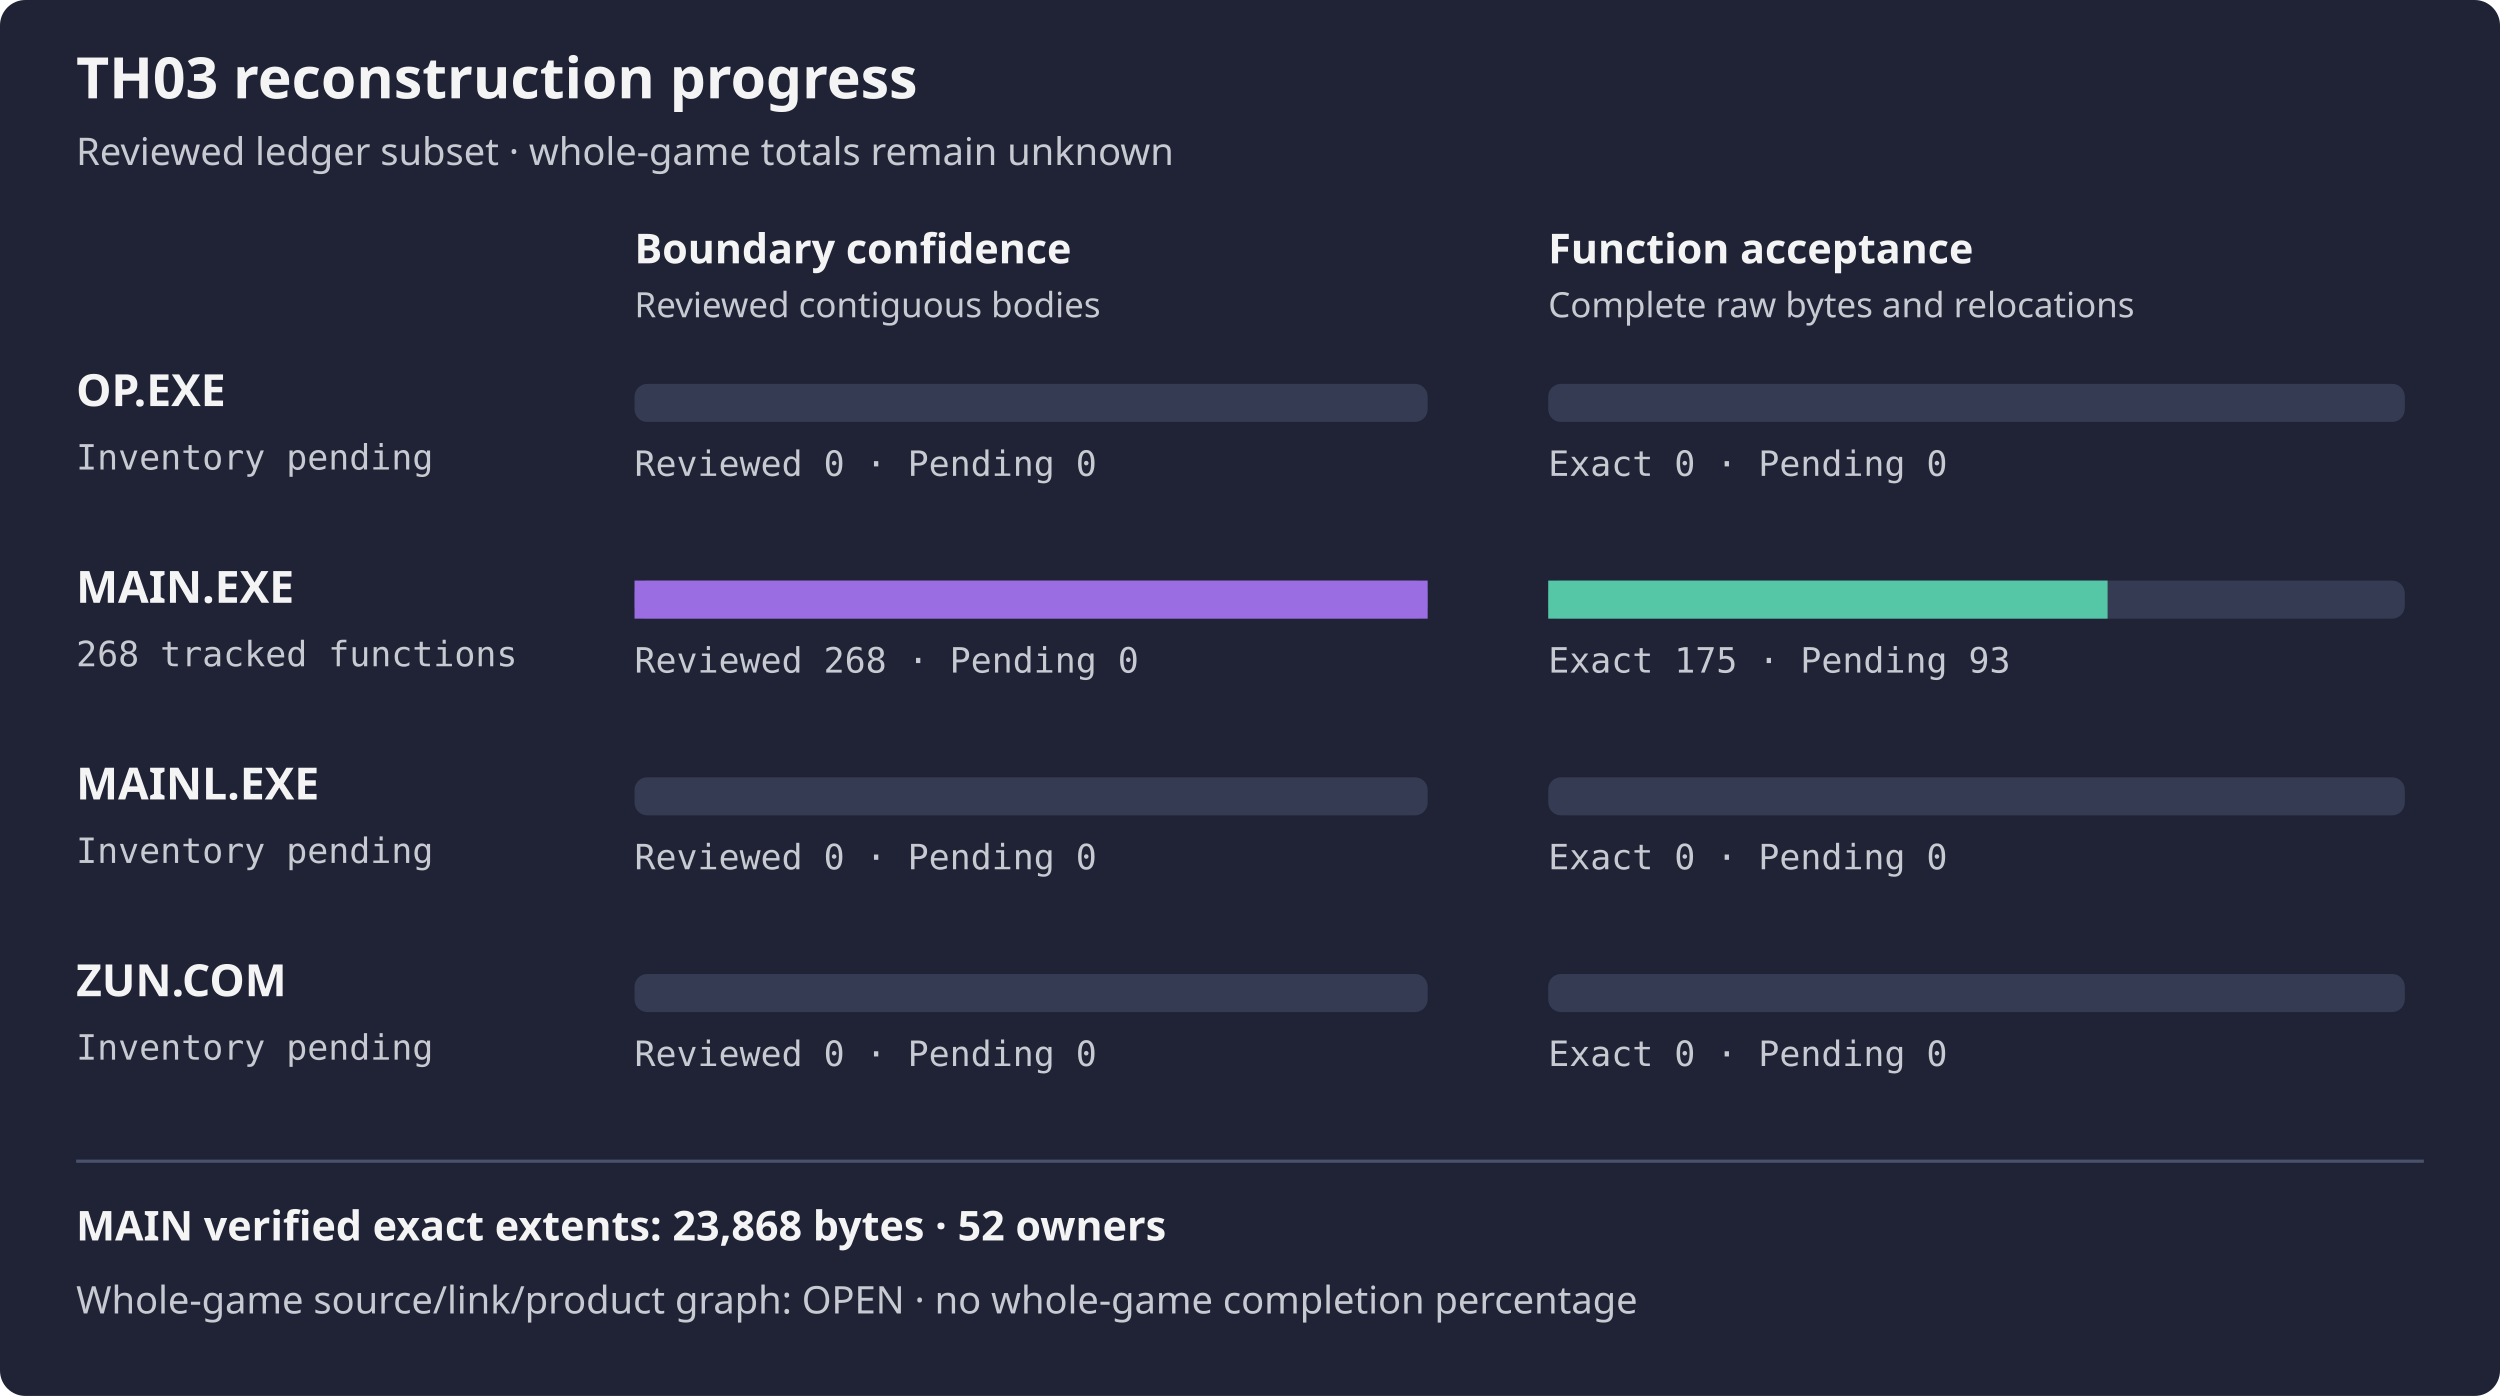
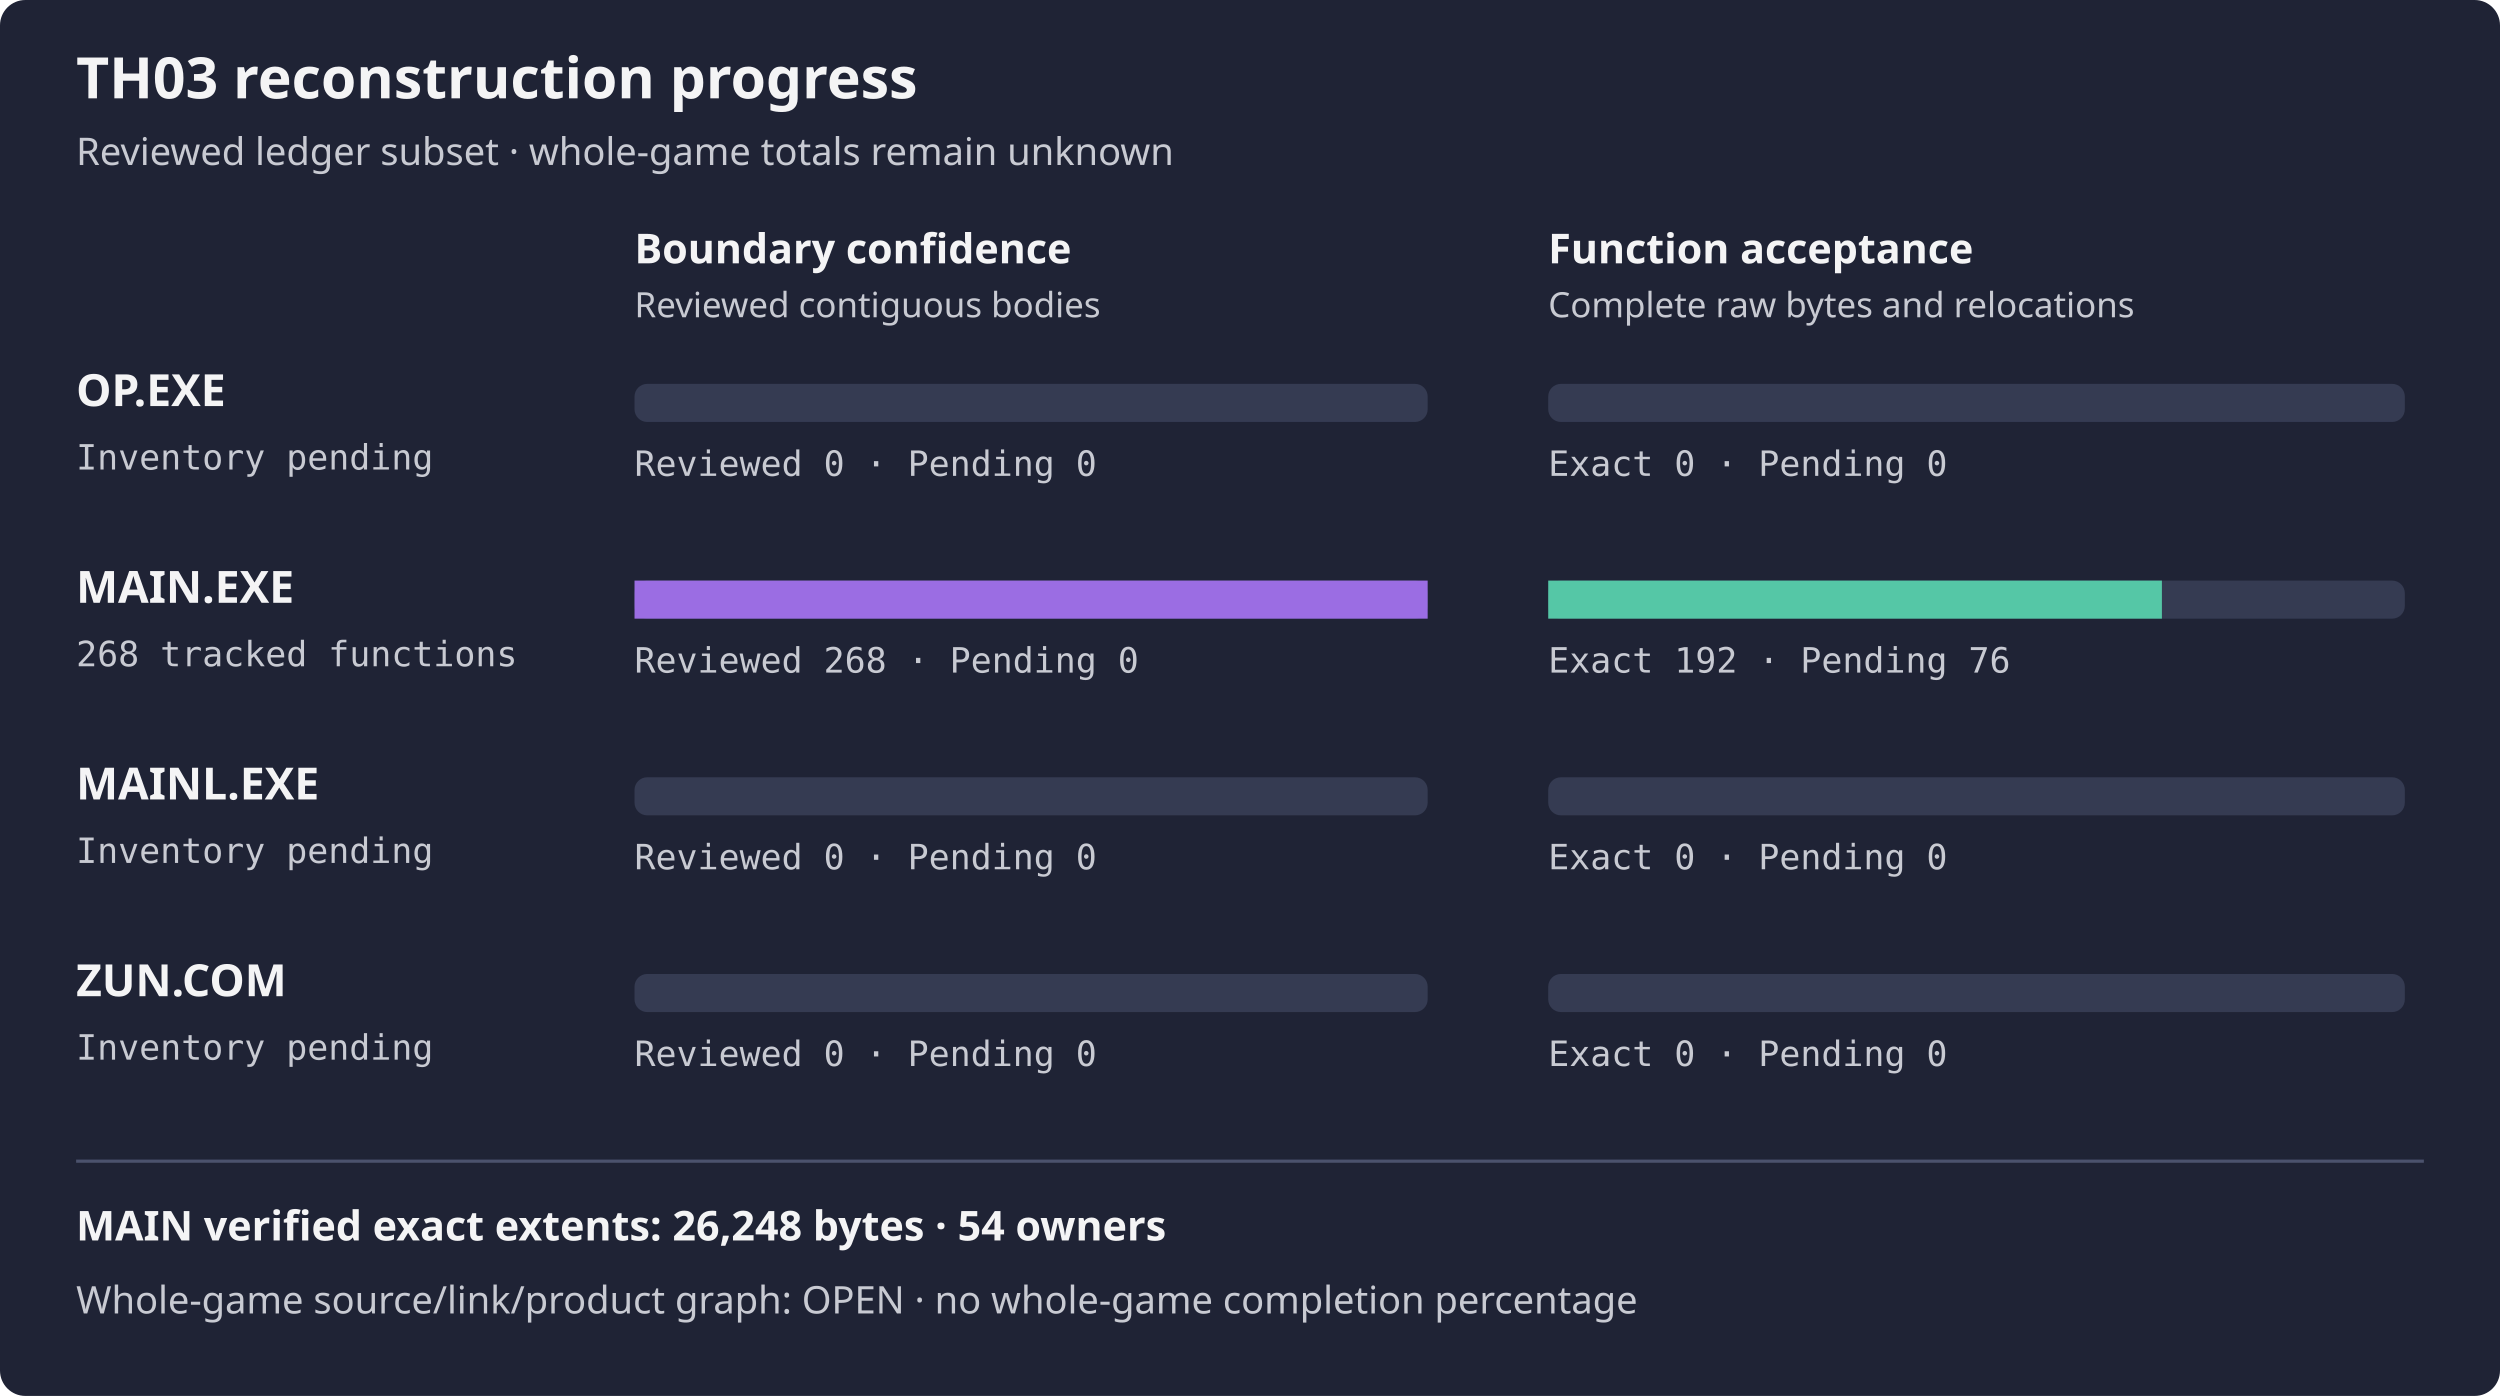
<svg xmlns="http://www.w3.org/2000/svg" width="788" height="440" viewBox="0 0 788 440" role="img" aria-label="TH03 reviewed subset reconstruction progress">
  <rect width="788" height="440" rx="8" fill="#1f2335" />
  <text x="24" y="31" fill="#f4f4f5" font-family="sans-serif" font-size="18" font-weight="600">TH03 reconstruction progress</text>
  <text x="24" y="52" fill="#c8cad2" font-family="sans-serif" font-size="12">Reviewed ledger subset · whole-game totals remain unknown</text>
  <text x="200" y="83" fill="#f4f4f5" font-family="sans-serif" font-size="13" font-weight="600">Boundary confidence</text>
  <text x="488" y="83" fill="#f4f4f5" font-family="sans-serif" font-size="13" font-weight="600">Function acceptance</text>
  <text x="200" y="100" fill="#c8cad2" font-family="sans-serif" font-size="11">Reviewed contiguous bodies</text>
  <text x="488" y="100" fill="#c8cad2" font-family="sans-serif" font-size="11">Complete raw bytes and relocations</text>
  <text x="24" y="128" fill="#f4f4f5" font-family="sans-serif" font-size="14" font-weight="600">OP.EXE</text>
  <text x="24" y="148" fill="#c8cad2" font-family="monospace" font-size="11">Inventory pending</text>
  <rect x="200" y="121" width="250" height="12" rx="4" fill="#353b52" />
  <rect x="488" y="121" width="270" height="12" rx="4" fill="#353b52" />
  <rect x="200" y="121" width="0.00" height="12" fill="#9b6de3" />
  <rect x="488" y="121" width="0.00" height="12" fill="#55c7a6" />
  <text x="200" y="150" fill="#c8cad2" font-family="monospace" font-size="11">Reviewed 0 · Pending 0</text>
  <text x="488" y="150" fill="#c8cad2" font-family="monospace" font-size="11">Exact 0 · Pending 0</text>
  <text x="24" y="190" fill="#f4f4f5" font-family="sans-serif" font-size="14" font-weight="600">MAIN.EXE</text>
  <text x="24" y="210" fill="#c8cad2" font-family="monospace" font-size="11">268 tracked functions</text>
  <rect x="200" y="183" width="250" height="12" rx="4" fill="#353b52" />
  <rect x="488" y="183" width="270" height="12" rx="4" fill="#353b52" />
  <rect x="200" y="183" width="250.00" height="12" fill="#9b6de3" />
-   <rect x="488" y="183" width="176.31" height="12" fill="#55c7a6" />
+   <rect x="488" y="183" width="193.43" height="12" fill="#55c7a6" />
  <text x="200" y="212" fill="#c8cad2" font-family="monospace" font-size="11">Reviewed 268 · Pending 0</text>
-   <text x="488" y="212" fill="#c8cad2" font-family="monospace" font-size="11">Exact 175 · Pending 93</text>
+   <text x="488" y="212" fill="#c8cad2" font-family="monospace" font-size="11">Exact 192 · Pending 76</text>
  <text x="24" y="252" fill="#f4f4f5" font-family="sans-serif" font-size="14" font-weight="600">MAINL.EXE</text>
  <text x="24" y="272" fill="#c8cad2" font-family="monospace" font-size="11">Inventory pending</text>
  <rect x="200" y="245" width="250" height="12" rx="4" fill="#353b52" />
  <rect x="488" y="245" width="270" height="12" rx="4" fill="#353b52" />
  <rect x="200" y="245" width="0.00" height="12" fill="#9b6de3" />
  <rect x="488" y="245" width="0.00" height="12" fill="#55c7a6" />
  <text x="200" y="274" fill="#c8cad2" font-family="monospace" font-size="11">Reviewed 0 · Pending 0</text>
  <text x="488" y="274" fill="#c8cad2" font-family="monospace" font-size="11">Exact 0 · Pending 0</text>
  <text x="24" y="314" fill="#f4f4f5" font-family="sans-serif" font-size="14" font-weight="600">ZUN.COM</text>
  <text x="24" y="334" fill="#c8cad2" font-family="monospace" font-size="11">Inventory pending</text>
  <rect x="200" y="307" width="250" height="12" rx="4" fill="#353b52" />
  <rect x="488" y="307" width="270" height="12" rx="4" fill="#353b52" />
  <rect x="200" y="307" width="0.00" height="12" fill="#9b6de3" />
  <rect x="488" y="307" width="0.00" height="12" fill="#55c7a6" />
  <text x="200" y="336" fill="#c8cad2" font-family="monospace" font-size="11">Reviewed 0 · Pending 0</text>
  <text x="488" y="336" fill="#c8cad2" font-family="monospace" font-size="11">Exact 0 · Pending 0</text>
  <path d="M24 366 H764" stroke="#4b526d" />
-   <text x="24" y="391" fill="#f4f4f5" font-family="sans-serif" font-size="13" font-weight="600">MAIN verified exact extents: 23,868 bytes · 52 owners</text>
+   <text x="24" y="391" fill="#f4f4f5" font-family="sans-serif" font-size="13" font-weight="600">MAIN verified exact extents: 26,248 bytes · 54 owners</text>
  <text x="24" y="414" fill="#c8cad2" font-family="sans-serif" font-size="12">Whole-game source/link/product graph: OPEN · no whole-game completion percentage</text>
</svg>
